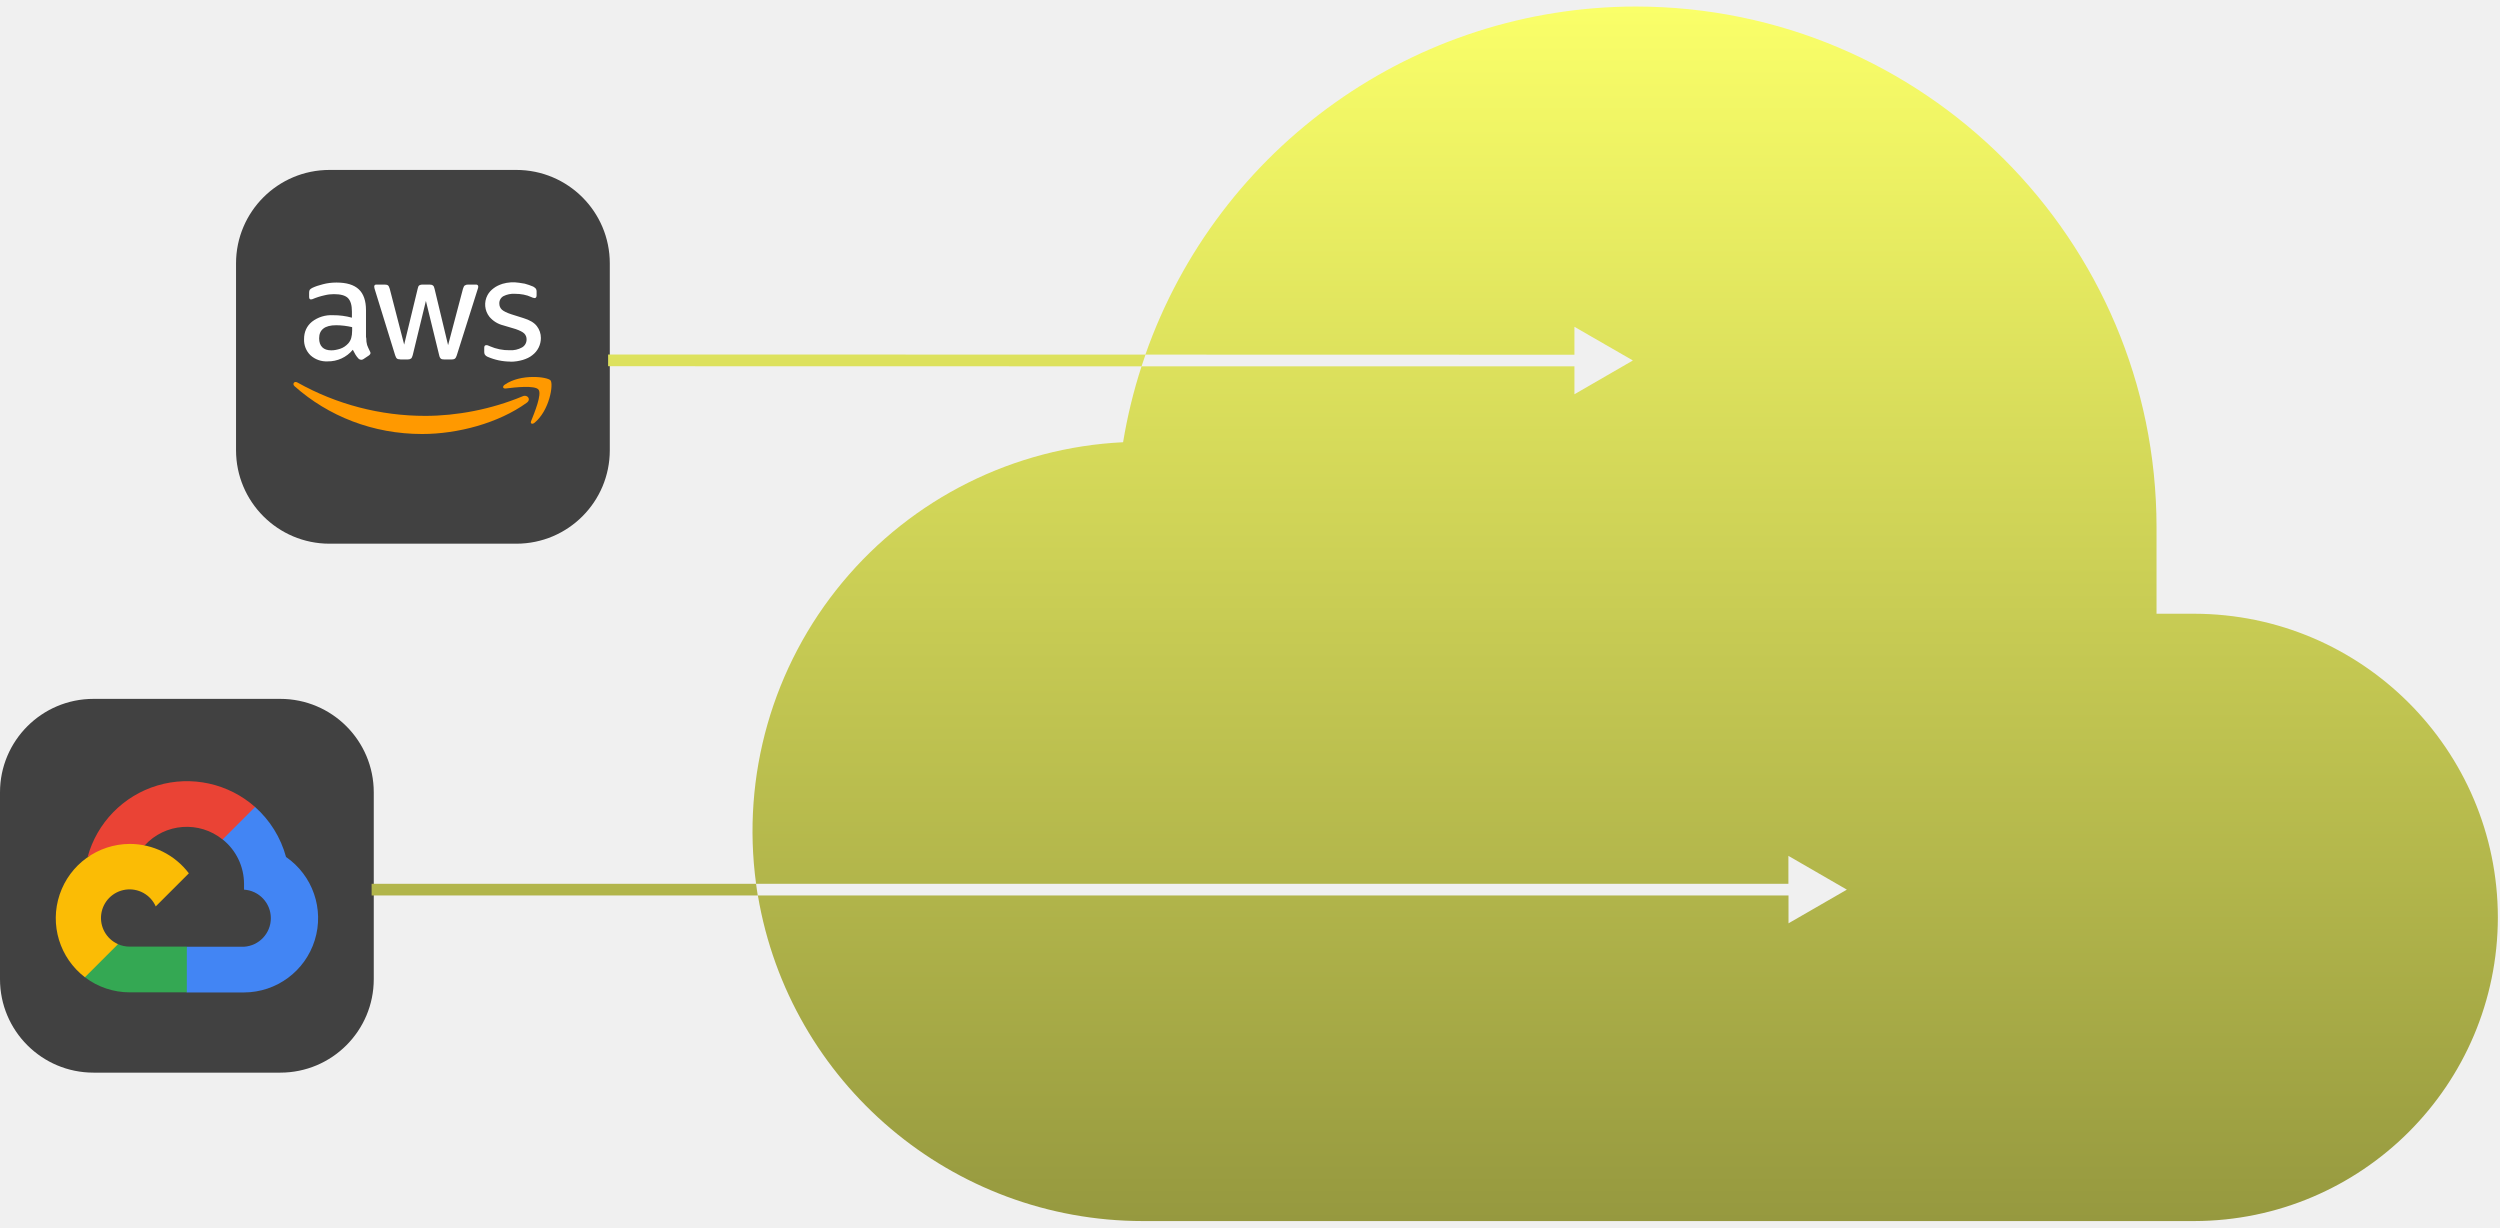
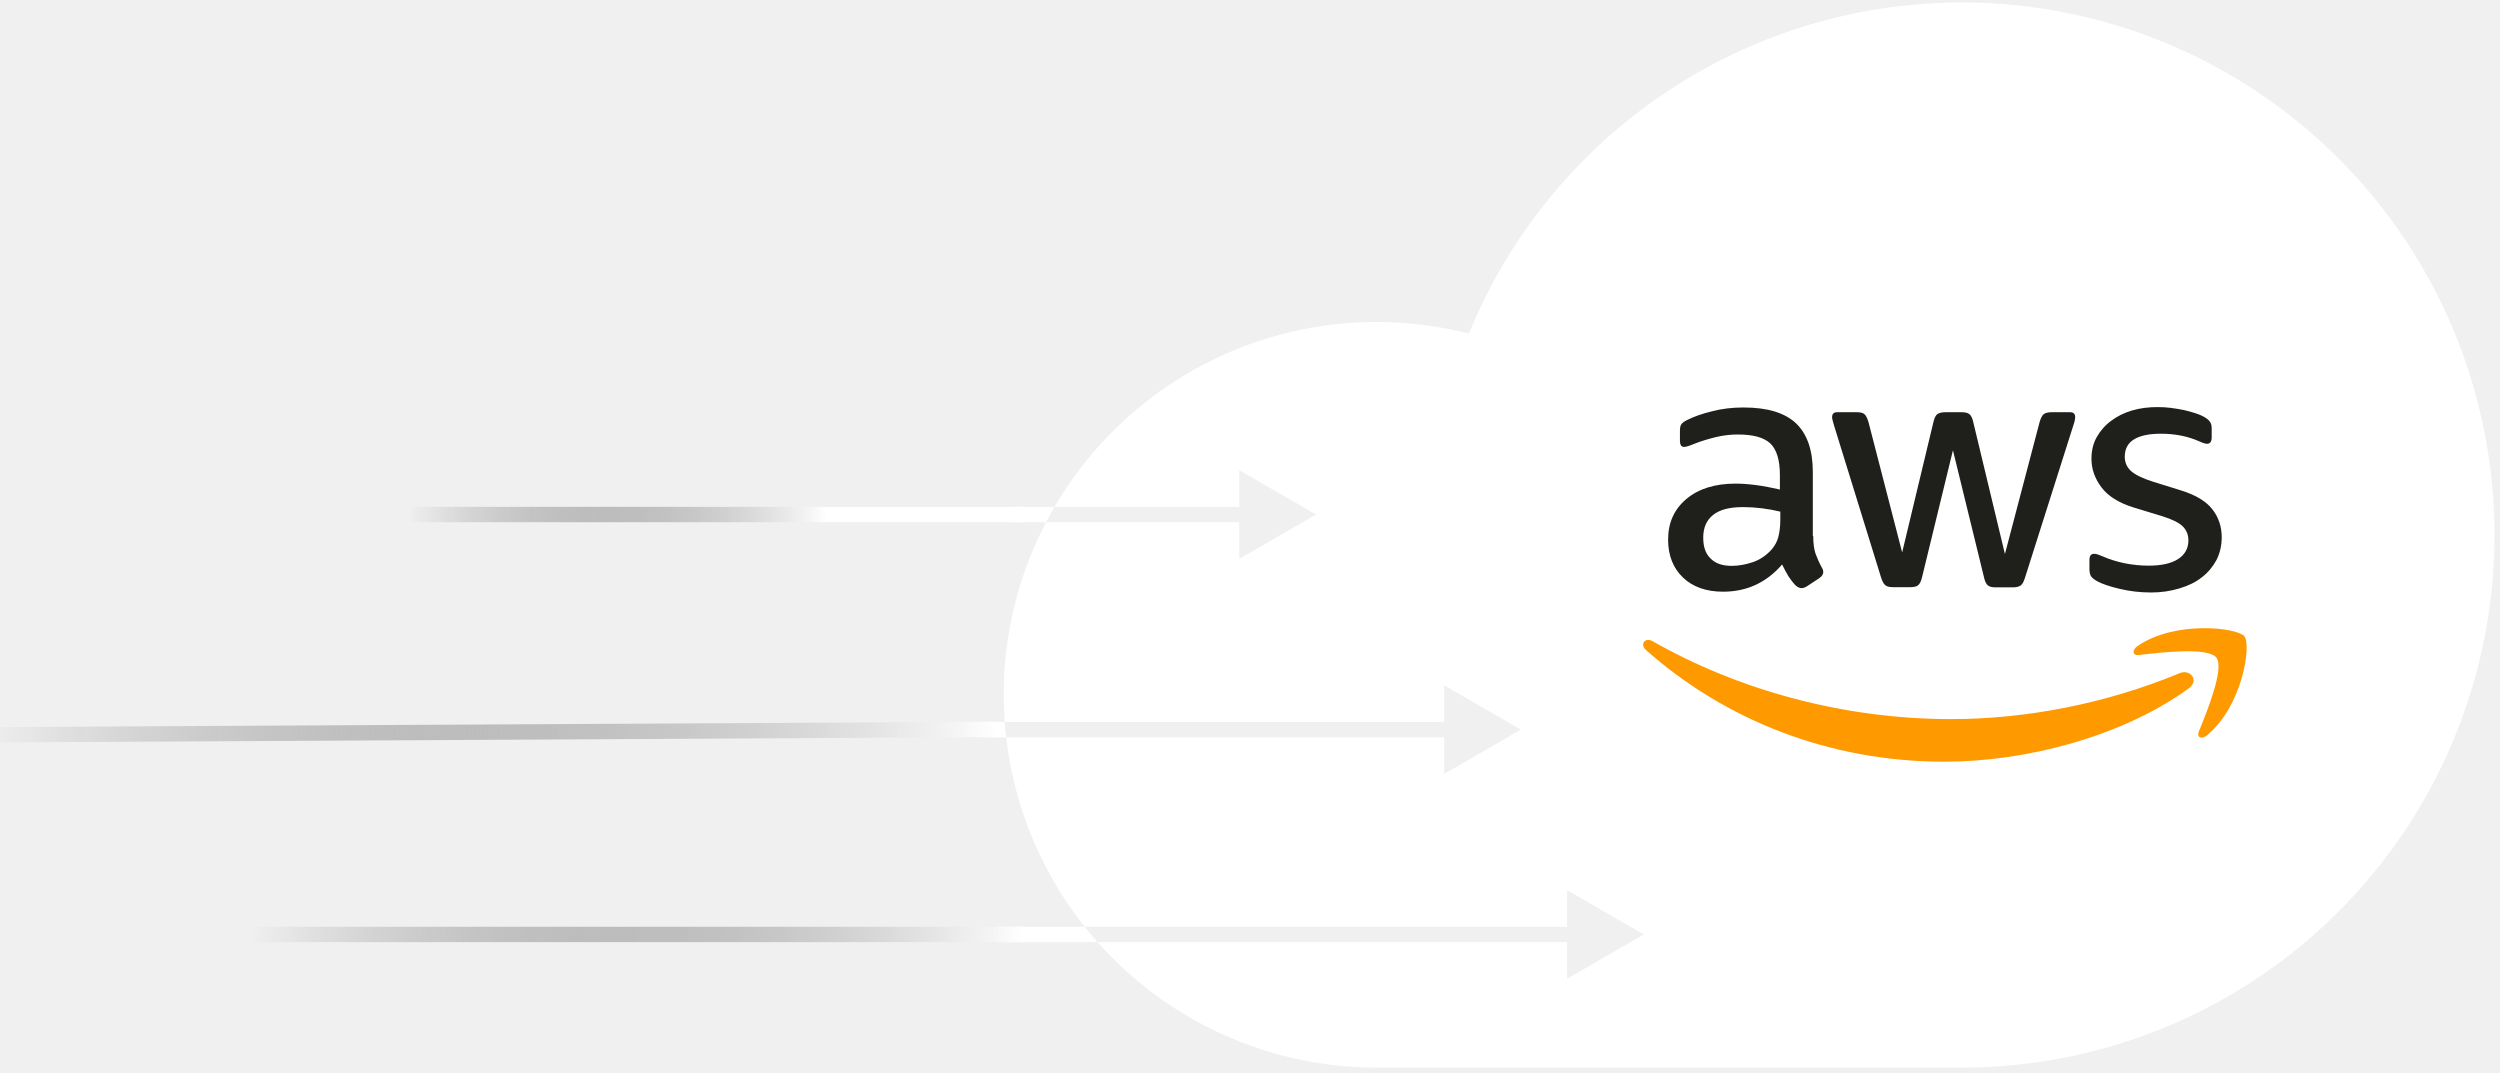
- <svg xmlns="http://www.w3.org/2000/svg" width="222" height="109" viewBox="0 0 222 109" fill="none">
-   <rect width="33.19" height="33.19" x="20.96" y="15.09" fill="#414141" rx="8.3" />
-   <g clip-path="url(#a)">
-     <path fill="#fff" d="M32.52 29.97c0 .28.03.5.08.67.06.16.14.34.24.54.04.06.06.12.06.17 0 .07-.05.15-.15.22l-.48.32a.37.37 0 0 1-.2.06.36.36 0 0 1-.23-.1c-.1-.11-.2-.23-.27-.35a5.8 5.8 0 0 1-.24-.44 2.84 2.84 0 0 1-2.24 1.03 2.1 2.1 0 0 1-1.52-.54 1.9 1.9 0 0 1-.57-1.44c0-.63.23-1.15.7-1.54a2.8 2.8 0 0 1 1.87-.58 6.15 6.15 0 0 1 1.68.22v-.55c0-.57-.12-.96-.36-1.2-.24-.23-.65-.34-1.24-.34-.27 0-.54.03-.82.1a6.15 6.15 0 0 0-1.1.35.47.47 0 0 1-.12.02c-.1 0-.16-.07-.16-.23v-.37c0-.12.02-.2.06-.26.04-.05.1-.1.21-.16.27-.13.59-.24.96-.33.38-.1.77-.15 1.2-.15.9 0 1.56.2 1.99.61.42.4.63 1.02.63 1.84v2.43h.02Zm-3.1 1.14c.25 0 .51-.05.79-.14.27-.09.51-.25.72-.48.12-.14.21-.3.26-.48.05-.17.08-.4.08-.65v-.31a6.48 6.48 0 0 0-1.42-.17c-.51 0-.89.1-1.14.3-.25.2-.37.48-.37.86 0 .35.09.61.28.8.18.18.45.27.8.27Zm6.12.8c-.14 0-.23-.02-.29-.07-.06-.04-.11-.15-.16-.29l-1.79-5.79a1.3 1.3 0 0 1-.07-.3c0-.12.06-.19.18-.19h.75c.15 0 .25.03.3.08.06.04.1.15.15.3l1.28 4.95 1.2-4.96c.03-.15.07-.25.14-.3a.53.53 0 0 1 .3-.07h.61c.15 0 .24.03.3.08.07.04.12.15.15.3l1.2 5 1.32-5c.05-.16.1-.26.16-.3a.5.5 0 0 1 .3-.08h.7c.12 0 .2.06.2.2l-.02.11-.06.19-1.83 5.79c-.05.15-.1.24-.16.29a.5.5 0 0 1-.3.07h-.65c-.14 0-.24-.02-.3-.07s-.12-.15-.15-.3l-1.18-4.83-1.17 4.82c-.04.15-.09.25-.15.3a.49.49 0 0 1-.3.08h-.66Zm9.8.2a5.13 5.13 0 0 1-2.05-.43.5.5 0 0 1-.24-.2.52.52 0 0 1-.05-.21v-.39c0-.15.06-.23.18-.23.04 0 .09 0 .14.02l.19.08a4.2 4.2 0 0 0 1.74.35 2 2 0 0 0 1.11-.25.8.8 0 0 0 .4-.7.72.72 0 0 0-.2-.53c-.14-.14-.4-.27-.77-.4l-1.11-.33a2.33 2.33 0 0 1-1.22-.76 1.76 1.76 0 0 1-.17-1.92c.13-.24.32-.45.54-.61.23-.18.5-.3.8-.4a3.38 3.38 0 0 1 1.47-.09l.5.08a6 6 0 0 1 .75.26c.1.06.18.12.23.18a.4.4 0 0 1 .07.25v.35c0 .16-.07.24-.18.24a.8.8 0 0 1-.29-.09c-.43-.2-.92-.29-1.46-.29a2 2 0 0 0-1.02.21.72.72 0 0 0-.36.67c0 .2.08.39.23.53.16.14.44.28.84.41l1.08.34c.55.17.95.4 1.19.72.23.3.35.66.35 1.04a1.9 1.9 0 0 1-.76 1.53c-.23.19-.52.32-.84.42-.35.1-.7.16-1.1.16Z" />
-     <path fill="#F90" fill-rule="evenodd" d="M46.78 35.76c-2.51 1.82-6.15 2.78-9.29 2.78-4.39 0-8.34-1.59-11.33-4.24-.24-.21-.02-.5.26-.33a23.17 23.17 0 0 0 11.34 2.96c2.78 0 5.84-.57 8.65-1.74.42-.19.78.27.37.57Z" clip-rule="evenodd" />
-     <path fill="#F90" fill-rule="evenodd" d="M47.82 34.6c-.32-.41-2.12-.2-2.93-.1-.25.02-.29-.19-.07-.34 1.44-1 3.8-.7 4.07-.38.27.34-.08 2.65-1.42 3.76-.2.17-.4.08-.31-.14.3-.74.98-2.41.66-2.8Z" clip-rule="evenodd" />
+ <svg xmlns="http://www.w3.org/2000/svg" width="233" height="100" fill="none" viewBox="0 0 233 100">
+   <path fill="#fff" fill-rule="evenodd" d="m136.871 31.158.014-.069c-4.774-1.219-9.752-1.408-14.604-.556-4.853.852-9.469 2.727-13.541 5.499-4.073 2.772-7.509 6.379-10.082 10.581-.127.207-.252.416-.374.626h-3.784v1.432h2.993c-1.909 3.656-3.155 7.628-3.673 11.732-.289 2.289-.348 4.594-.181 6.882h-2.001v1.432h2.136c.242 2.112.679 4.203 1.307 6.247 1.276 4.151 3.317 8.021 6.013 11.412h-8.024v1.432h9.226c3.241 3.656 7.218 6.587 11.67 8.602 4.488 2.031 9.357 3.085 14.284 3.091h54.6c9.817 0 19.414-2.911 27.576-8.365 8.163-5.454 14.525-13.206 18.282-22.276 3.757-9.07 4.74-19.05 2.824-28.678-1.915-9.629-6.642-18.473-13.584-25.415-6.942-6.942-15.786-11.669-25.415-13.584-9.628-1.915-19.608-.932-28.678 2.825-9.07 3.757-16.822 10.119-22.276 18.281-1.874 2.804-3.447 5.777-4.706 8.871Zm-34.577 56.649h43.755v3.417l7.159-4.133-7.159-4.133v3.417h-44.957c.362.456.737.904 1.123 1.342l.079.09Zm-8.522-19.09h40.819v3.417l7.159-4.133-7.159-4.133v3.417H93.638c.035.478.08.956.134 1.432Zm3.72-20.046H115.5v3.417l7.159-4.133-7.159-4.133v3.417H98.284c-.275.471-.539.949-.791 1.432Z" clip-rule="evenodd" />
+   <path stroke="url(#a)" stroke-width="1.432" d="M23.387 87.091h72.068" />
+   <path stroke="url(#b)" stroke-width="1.432" d="M-0 68.477 93.068 67.979" />
+   <path stroke="url(#c)" stroke-width="1.432" d="M36.272 47.954h59.184" />
+   <g clip-path="url(#d)">
+     <path fill="#1F1F1C" d="M168.993 49.944c0 .68.075 1.232.206 1.636.149.404.336.846.598 1.323.094.147.131.294.131.423 0 .184-.112.368-.355.551l-1.179.772c-.168.11-.337.166-.486.166-.187 0-.374-.092-.562-.257-.261-.276-.486-.57-.673-.864-.187-.312-.374-.662-.58-1.085-1.459 1.691-3.293 2.537-5.5 2.537-1.572 0-2.825-.441-3.742-1.323-.917-.882-1.384-2.059-1.384-3.529 0-1.562.561-2.831 1.702-3.787 1.141-.956 2.657-1.434 4.584-1.434.636 0 1.291.055 1.983.147.692.092 1.403.239 2.151.404v-1.342c0-1.397-.299-2.371-.879-2.941-.599-.57-1.609-.846-3.05-.846-.654 0-1.328.073-2.02.239-.692.165-1.366.368-2.021.625-.299.129-.523.202-.654.239-.131.037-.225.055-.3.055-.262 0-.393-.184-.393-.57v-.901c0-.294.038-.515.131-.643.094-.129.262-.257.524-.386.655-.331 1.441-.607 2.358-.827.916-.239 1.889-.349 2.918-.349 2.226 0 3.854.496 4.902 1.489 1.029.993 1.552 2.5 1.552 4.522v5.956h.038Zm-7.596 2.794c.618 0 1.254-.11 1.927-.331.674-.221 1.272-.625 1.777-1.177.3-.349.524-.735.637-1.176.112-.441.187-.974.187-1.599v-.772c-.543-.129-1.123-.239-1.722-.312-.598-.073-1.178-.11-1.758-.11-1.254 0-2.17.239-2.788.735-.617.496-.916 1.195-.916 2.114 0 .864.224 1.507.692 1.948.449.46 1.104.68 1.964.68Zm15.023 1.985c-.337 0-.561-.055-.711-.184-.15-.11-.28-.368-.393-.717l-4.396-14.209c-.112-.368-.169-.607-.169-.735 0-.294.15-.46.449-.46h1.834c.355 0 .599.055.729.184.15.11.262.368.375.717l3.143 12.169 2.918-12.169c.094-.368.206-.607.356-.717.149-.11.411-.184.748-.184h1.497c.355 0 .598.055.748.184.15.11.281.368.355.717l2.956 12.316 3.237-12.316c.112-.368.243-.607.374-.717.15-.11.393-.184.73-.184h1.74c.299 0 .467.147.467.46 0 .092-.018.184-.037.294-.019.11-.056.257-.131.46l-4.509 14.209c-.112.368-.243.607-.393.717-.149.11-.393.184-.711.184h-1.609c-.355 0-.598-.055-.748-.184-.15-.129-.281-.368-.355-.735l-2.9-11.856-2.881 11.838c-.094.368-.206.607-.356.735-.149.129-.411.184-.748.184h-1.609Zm24.04.496c-.973 0-1.945-.11-2.881-.331-.935-.221-1.665-.46-2.151-.735-.3-.165-.505-.349-.58-.515-.075-.165-.112-.349-.112-.515v-.937c0-.386.149-.57.43-.57.112 0 .224.018.337.055.112.037.28.11.467.184.636.276 1.329.496 2.058.643.749.147 1.478.221 2.227.221 1.178 0 2.095-.202 2.731-.607.636-.404.973-.993.973-1.746 0-.515-.169-.938-.505-1.287-.337-.349-.973-.662-1.89-.956l-2.713-.827c-1.365-.423-2.376-1.048-2.993-1.875-.617-.809-.935-1.71-.935-2.665 0-.772.168-1.452.505-2.04.337-.588.786-1.103 1.347-1.507.561-.423 1.197-.735 1.945-.956.749-.221 1.535-.312 2.358-.312.411 0 .842.018 1.253.074.43.055.823.129 1.216.202.374.092.73.184 1.067.294.336.11.598.221.785.331.262.147.449.294.562.46.112.147.168.349.168.607v.864c0 .386-.15.588-.43.588-.15 0-.393-.074-.711-.221-1.067-.478-2.264-.717-3.592-.717-1.067 0-1.909.165-2.488.515-.58.349-.88.882-.88 1.636 0 .515.187.956.561 1.305.375.349 1.067.699 2.058 1.011l2.657.827c1.347.423 2.32 1.011 2.9 1.765.58.754.86 1.618.86 2.574 0 .79-.168 1.507-.486 2.132-.337.625-.786 1.176-1.366 1.618-.58.46-1.272.79-2.076 1.029-.842.257-1.722.386-2.676.386Z" />
+     <path fill="#F90" fill-rule="evenodd" d="M203.995 64.153c-6.155 4.467-15.097 6.838-22.786 6.838-10.776 0-20.486-3.915-27.82-10.422-.58-.515-.056-1.213.636-.809 7.933 4.522 17.717 7.261 27.838 7.261 6.829 0 14.331-1.397 21.234-4.265 1.029-.46 1.909.662.898 1.397Z" clip-rule="evenodd" />
+     <path fill="#F90" fill-rule="evenodd" d="M206.559 61.285c-.786-.993-5.201-.478-7.203-.239-.599.073-.692-.441-.15-.827 3.518-2.426 9.298-1.728 9.972-.919.673.827-.187 6.507-3.48 9.228-.505.423-.991.202-.767-.349.748-1.82 2.413-5.919 1.628-6.893Z" clip-rule="evenodd" />
  </g>
-   <rect width="33.19" height="33.19" y="62.06" fill="#414141" rx="8.3" />
-   <g clip-path="url(#b)">
-     <path fill="#EA4335" d="m19.77 74.54.75.02 2.03-2.04.1-.86A9.14 9.14 0 0 0 7.78 76.1c.22-.15.7-.03.7-.03l4.05-.67s.21-.35.32-.33a5.06 5.06 0 0 1 6.92-.52Z" />
-     <path fill="#4285F4" d="M25.4 76.1a9.14 9.14 0 0 0-2.75-4.44l-2.88 2.88a5.06 5.06 0 0 1 1.9 3.94V79a2.54 2.54 0 0 1 0 5.07H16.6l-.51.51v3.05l.5.5h5.08A6.6 6.6 0 0 0 25.4 76.1Z" />
-     <path fill="#34A853" d="M11.52 88.12h5.07v-4.06h-5.07c-.36 0-.72-.07-1.04-.22l-.74.22-2.03 2.03-.17.69a6.56 6.56 0 0 0 3.98 1.34Z" />
-     <path fill="#FBBC05" d="M11.52 74.94a6.6 6.6 0 0 0-3.98 11.84l2.94-2.94a2.54 2.54 0 1 1 3.35-3.35l2.94-2.94a6.58 6.58 0 0 0-5.25-2.61Z" />
-   </g>
-   <path fill="url(#c)" d="M145.28.58A46.26 46.26 0 0 1 191.5 46.8v7.7h3.35a27.01 27.01 0 0 1 26.96 26.96 27.01 27.01 0 0 1-26.96 26.97h-93.37A34.68 34.68 0 0 1 67.3 79.52h91.52v2.47L164 79l-5.19-3v2.48H67.14a34.58 34.58 0 0 1 32.59-39.21c.38-2.3.93-4.56 1.64-6.74h38.44v2.48l5.19-3-5.19-2.99v2.48l-38.1-.01A46.21 46.21 0 0 1 145.29.58Zm-78.14 77.9c.04.35.1.7.15 1.04H33v-1.04h34.14Zm34.58-46.99-.35 1.04L54 32.52v-1.04l47.72.01Z" />
  <defs>
-     <clipPath id="a">
-       <path fill="#fff" d="M25.89 24.69h23.33v13.9H25.89z" />
+     <linearGradient id="a" x1="95.45" x2="23.383" y1="89.004" y2="88.838" gradientUnits="userSpaceOnUse">
+       <stop stop-color="#fff" />
+       <stop offset="1" stop-color="#161517" stop-opacity="0" />
+     </linearGradient>
+     <linearGradient id="b" x1="93.068" x2="-1.741" y1="67.935" y2="68.443" gradientUnits="userSpaceOnUse">
+       <stop stop-color="#fff" />
+       <stop offset="1" stop-color="#161517" stop-opacity="0" />
+     </linearGradient>
+     <linearGradient id="c" x1="77.051" x2="38.071" y1="48.299" y2="48.452" gradientUnits="userSpaceOnUse">
+       <stop stop-color="#fff" />
+       <stop offset="1" stop-color="#161517" stop-opacity="0" />
+     </linearGradient>
+     <clipPath id="d">
+       <path fill="#fff" d="M152.727 36.977h57.273v34.143H152.727z" />
    </clipPath>
-     <clipPath id="b">
-       <path fill="#fff" d="M4.93 69.32h23.33v18.85H4.93z" />
-     </clipPath>
-     <linearGradient id="c" x1="124.46" x2="124.46" y1=".58" y2="108.43" gradientUnits="userSpaceOnUse">
-       <stop stop-color="#FAFF69" />
-       <stop offset="1" stop-color="#96993F" />
-     </linearGradient>
  </defs>
</svg>
